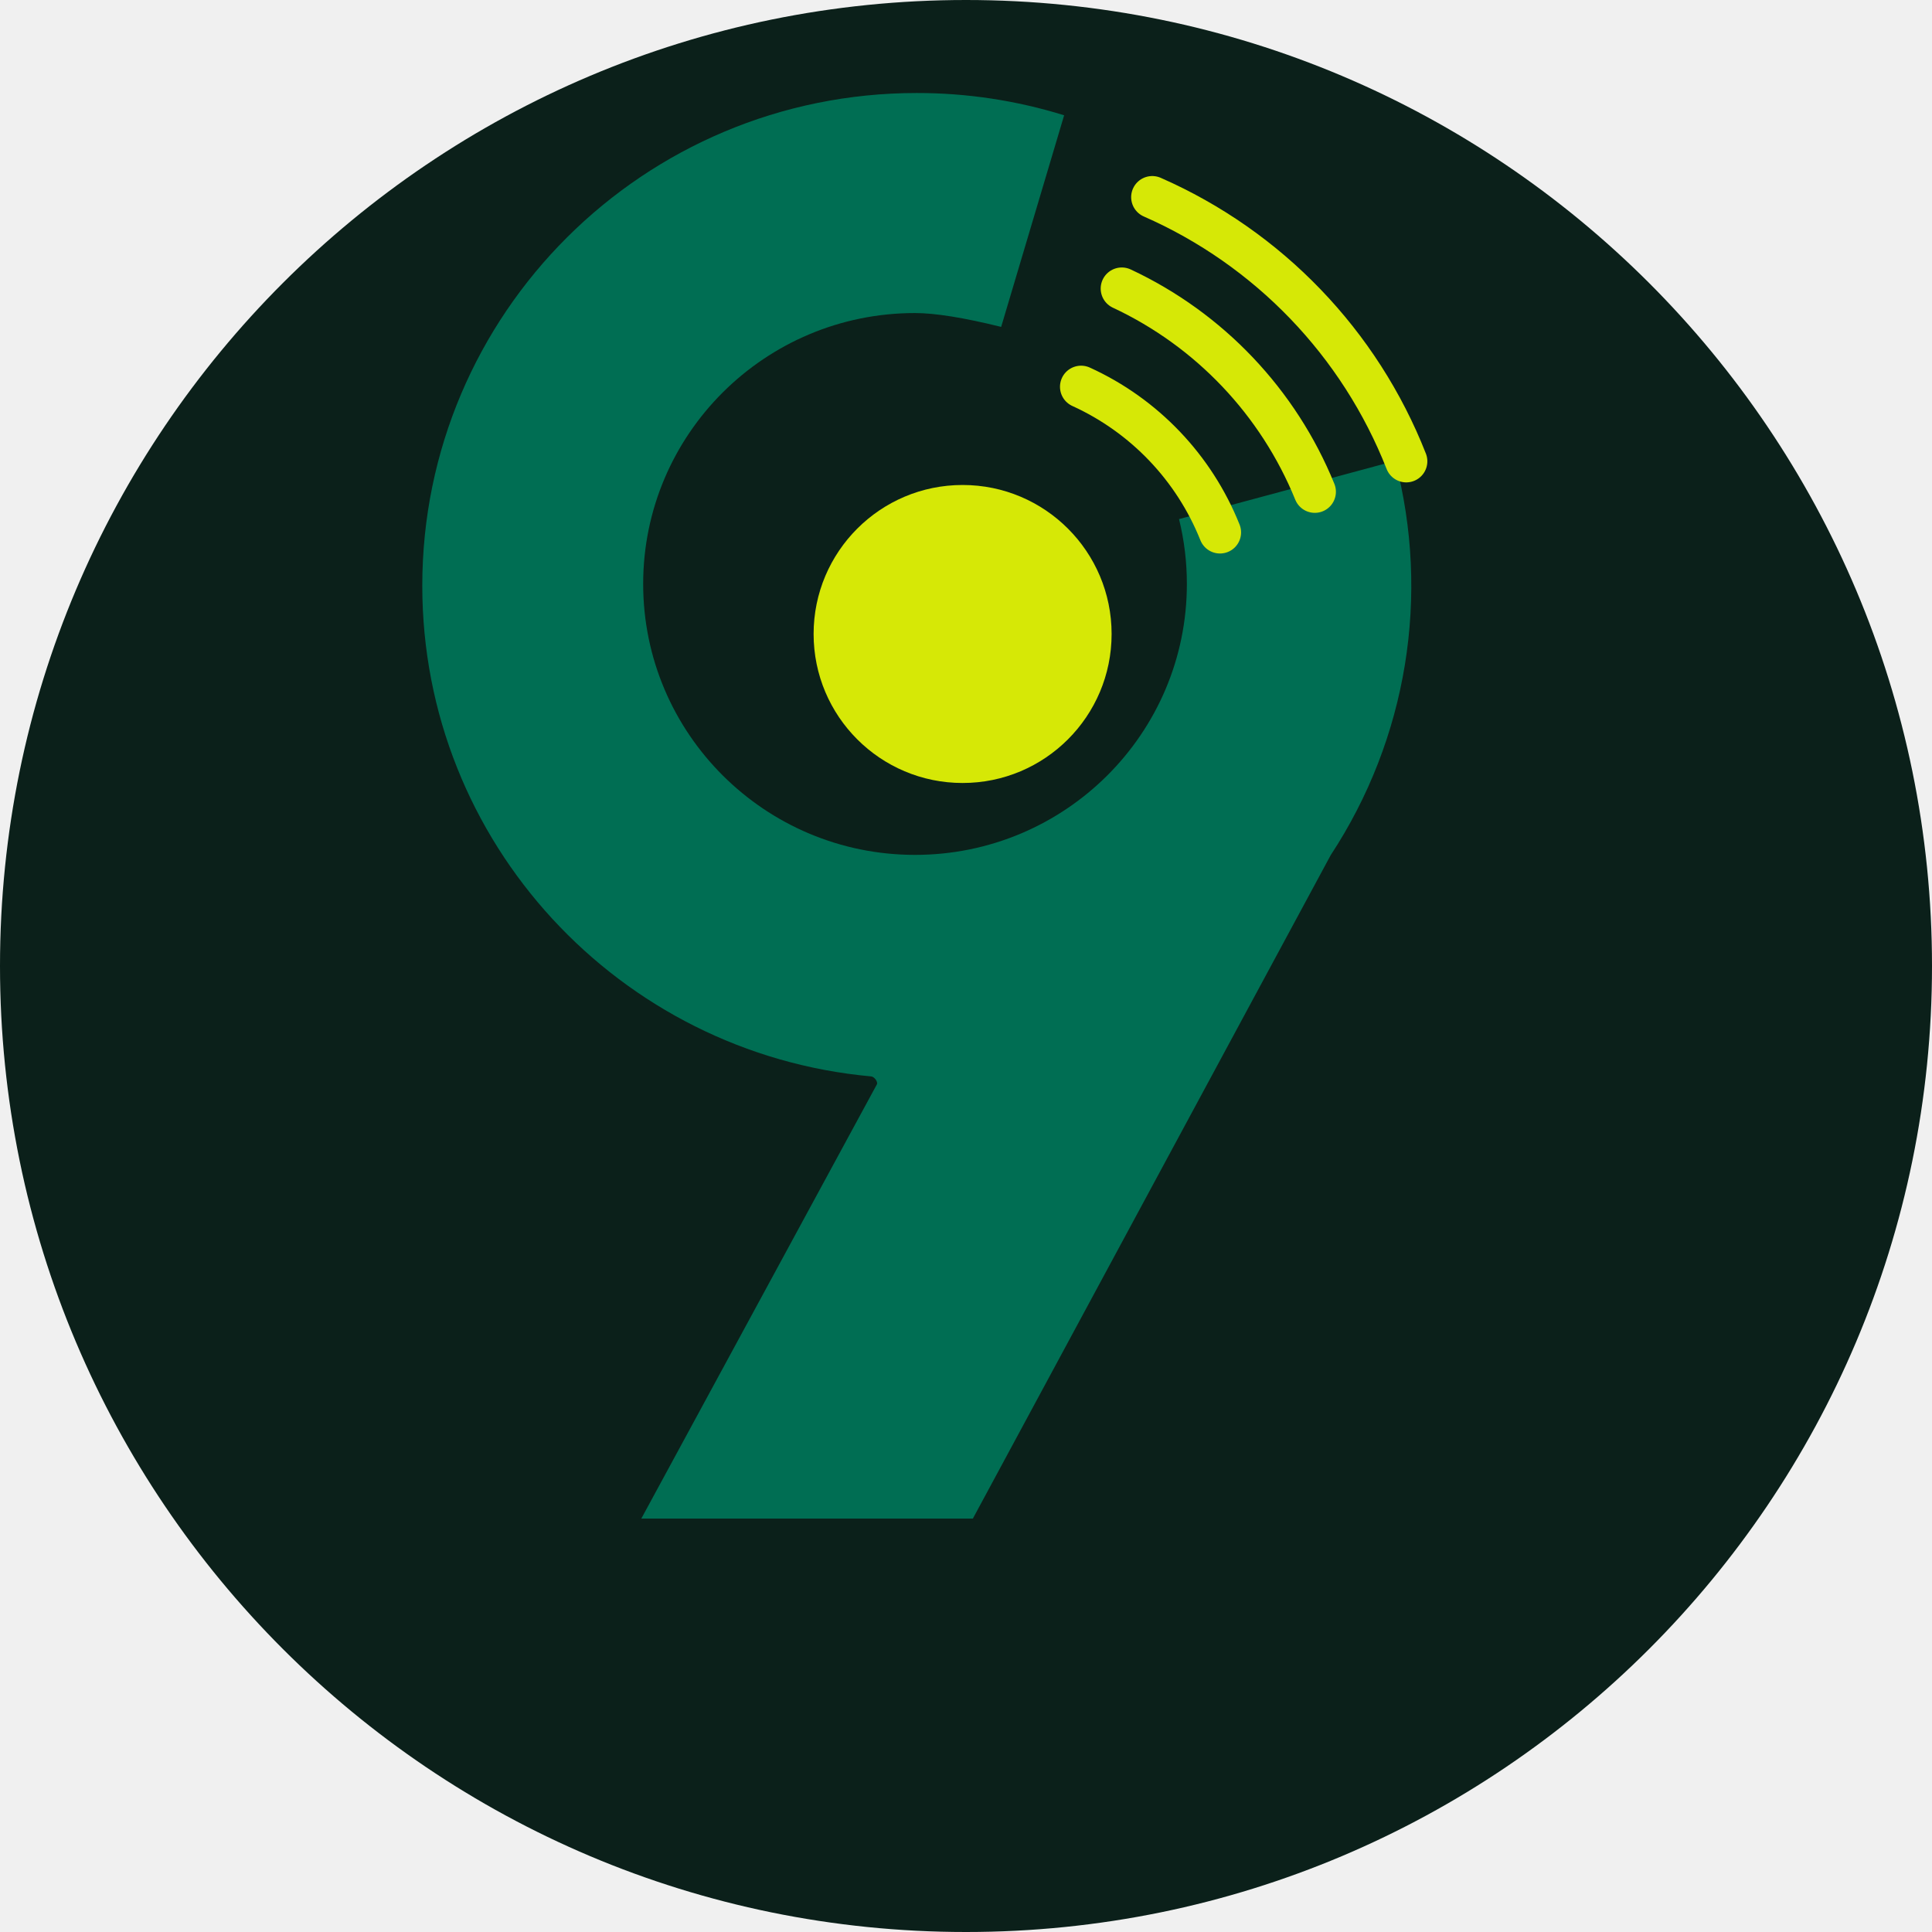
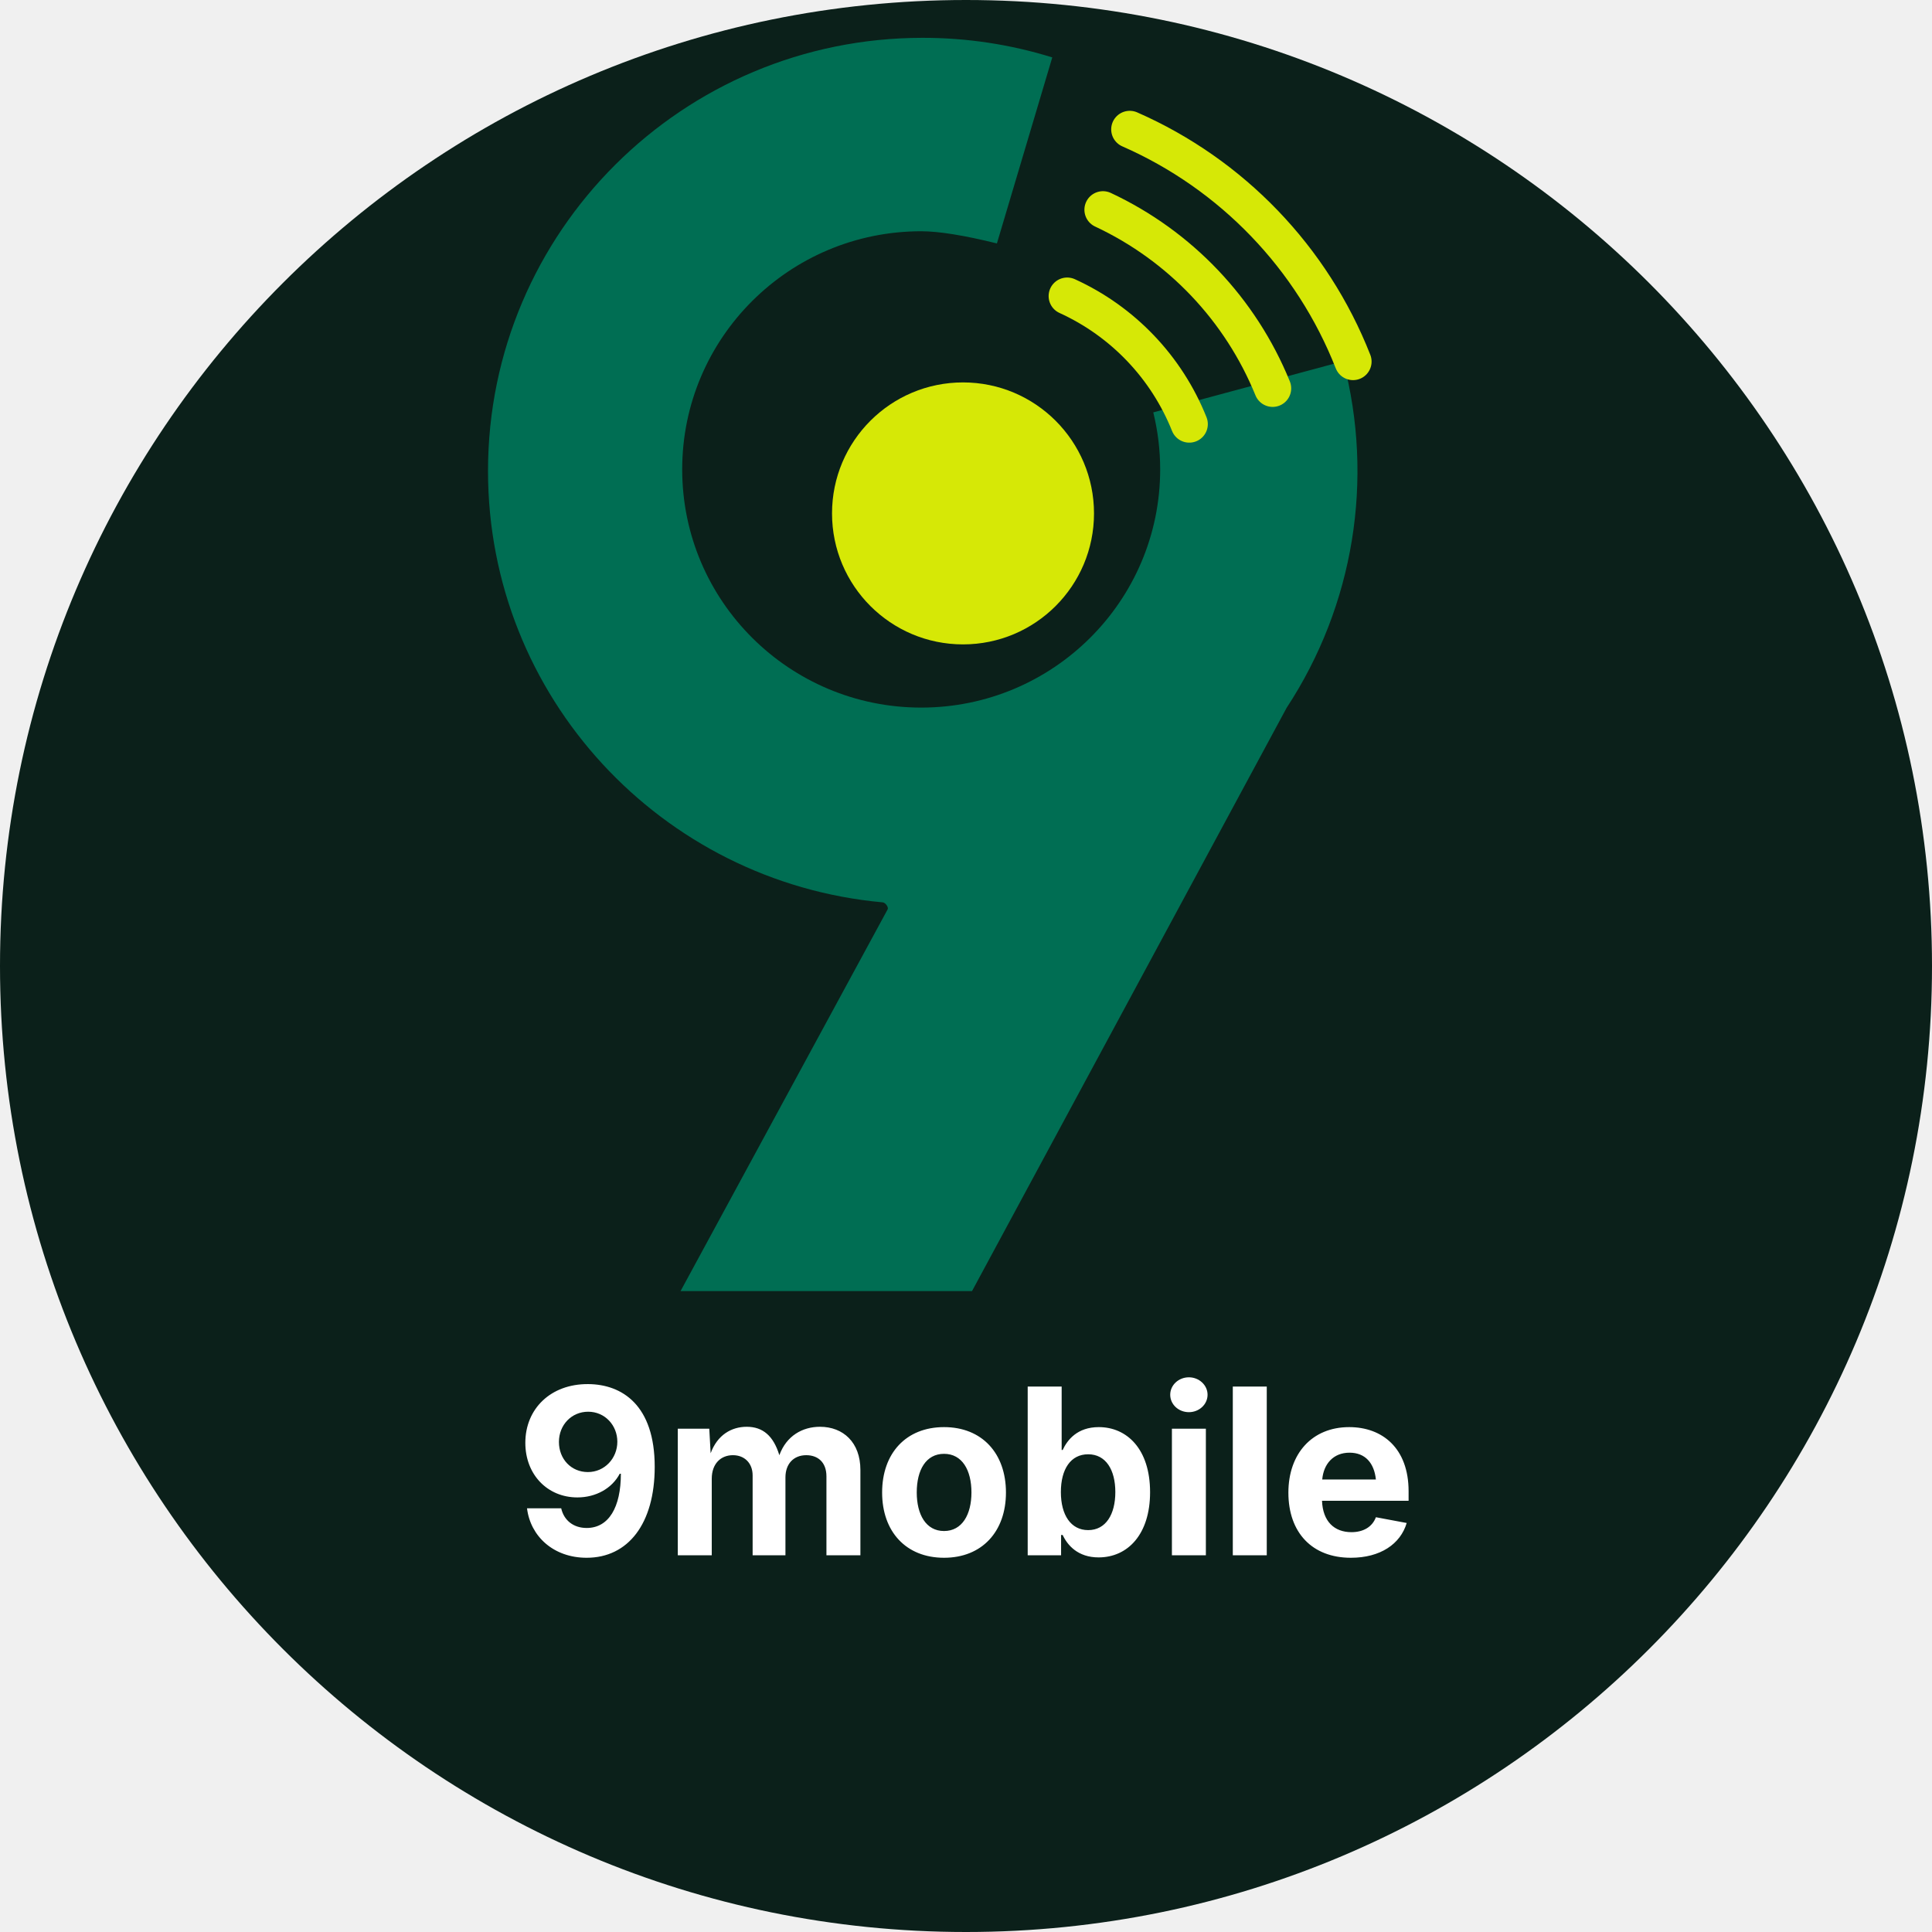
<svg xmlns="http://www.w3.org/2000/svg" viewBox="0 0 1000 1000">
  <circle cx="500" cy="500" r="500" fill="#0B201A" />
-   <g transform="translate(45, 60) scale(0.91, 0.91)">
+   <g transform="translate(100, 30) scale(0.8, 0.8)">
    <path d="M520 120 q-31.83-7.87-49-7.88 c-85.39 0-154.62 69-154.62 154.09 s69.26 154.1 154.62 154.1 154.63-69 154.63-154.1 a154.18 154.18 0 0 0 -4.46-36.89 l122.93-33.11 a279.1 279.1 0 0 1 -36.65 224.24 l-203.56 377.39 h-188.58 l134-247 c.73-1.36-1.42-4.36-3.22-4.52 -143.19-13-255.35-133-255.35-279.09 0-154.79 125.9-280.26 281.22-280.26 a281.81 281.81 0 0 1 83.86 12.67 z" fill="#006E53" />
    <circle cx="498.07" cy="294.67" fill="#D6E806" r="84.75" />
    <path d="m644.46 236.89a153.65 153.65 0 0 0 -79-82.83m132.94 59.71a218.49 218.49 0 0 0 -109.79-115.57m161.8 98.24a273.23 273.23 0 0 0 -144.47-150.24" fill="none" stroke="#D6E806" stroke-linecap="round" stroke-width="24" />
  </g>
+   <text x="500" y="805" text-anchor="middle" fill="#FFFFFF" font-family="-apple-system, BlinkMacSystemFont, 'Inter', 'Segoe UI', sans-serif" font-weight="700" font-size="120" letter-spacing="-1">9mobile</text>
</svg>
